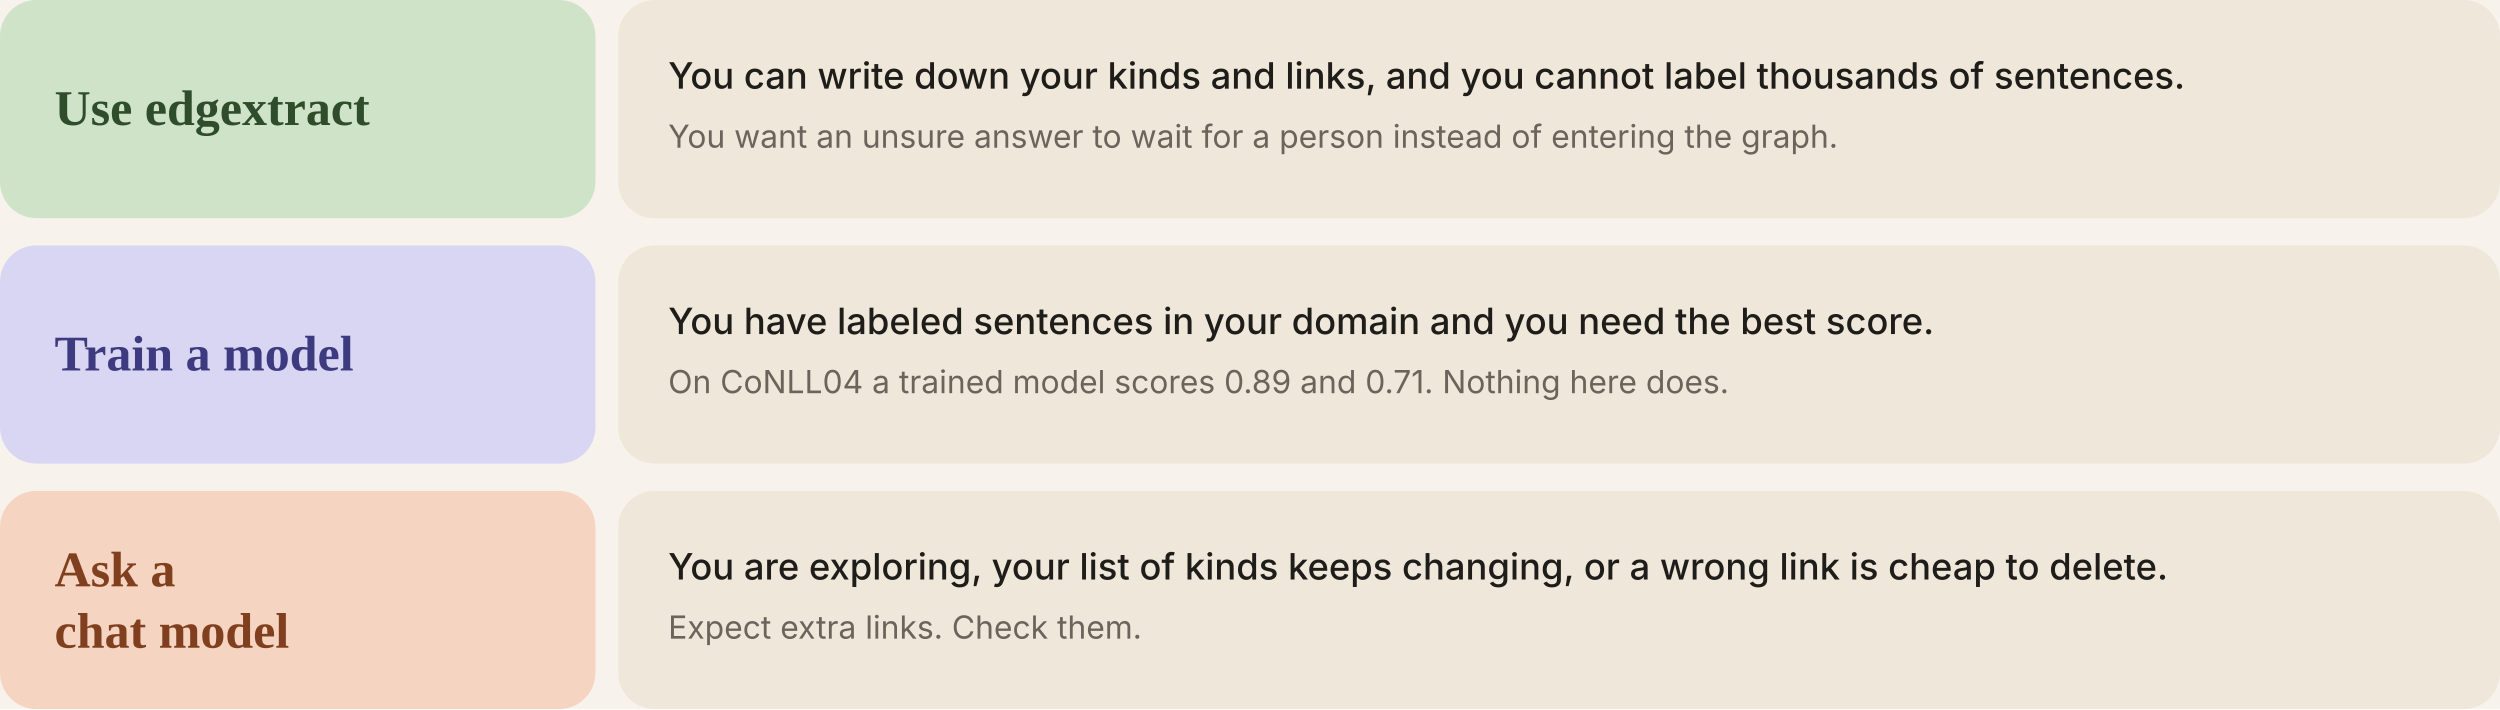
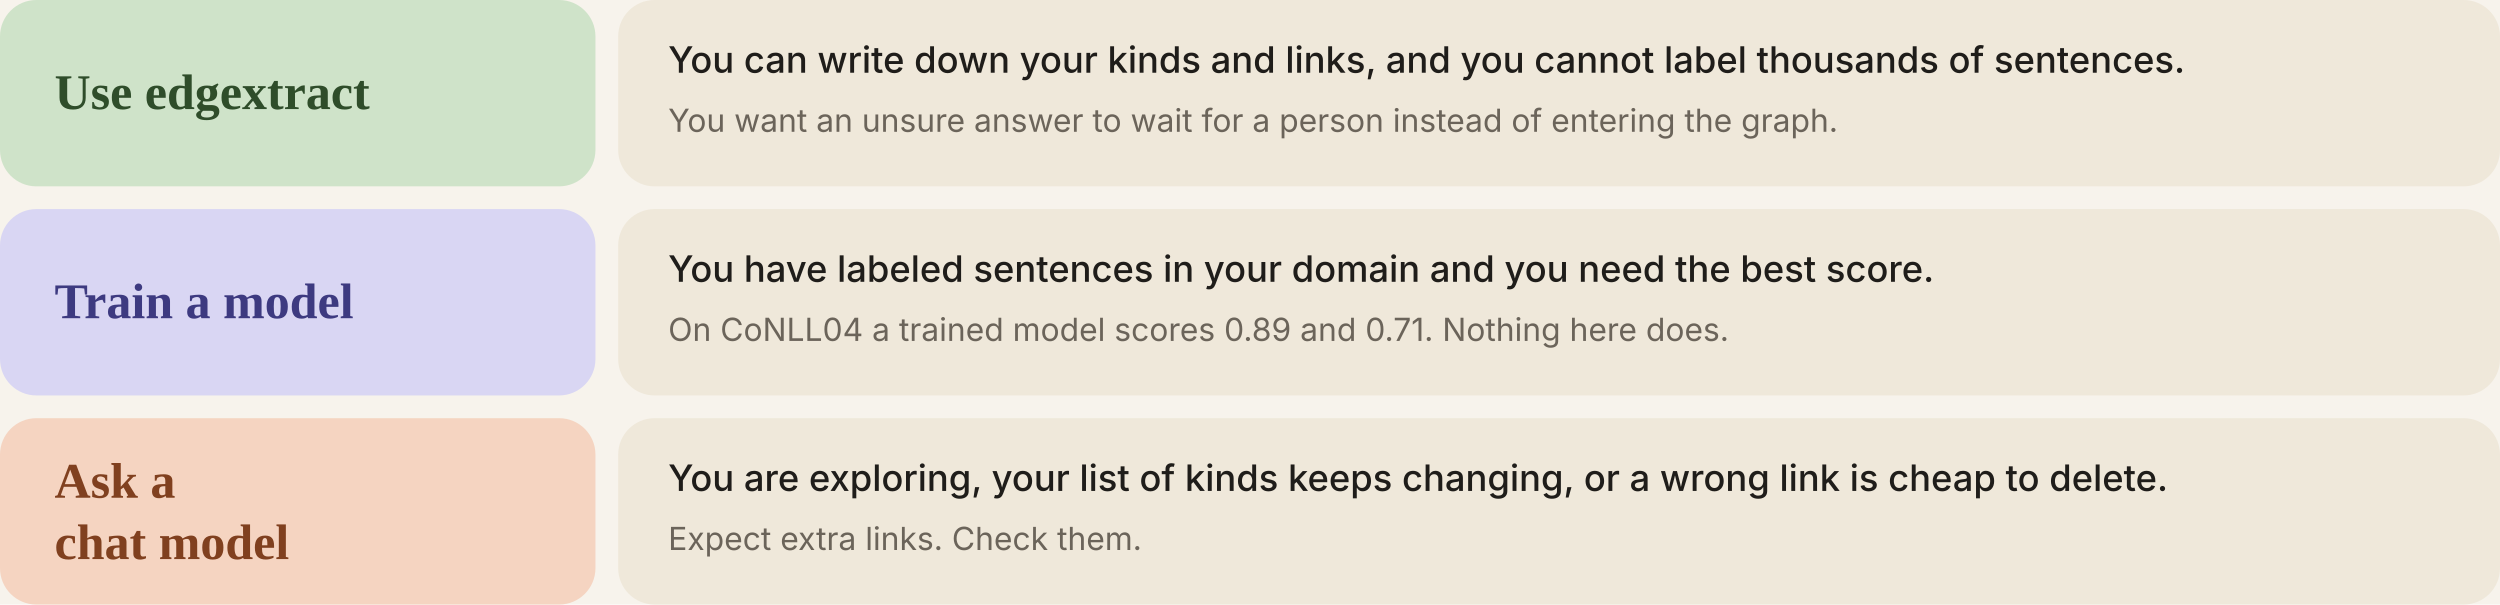
- <svg xmlns="http://www.w3.org/2000/svg" width="1100" height="312" viewBox="0 0 1100 312" role="img" aria-label="When to use edgextract, a trained model, or a chat model">
-   <rect width="1100" height="312" fill="#f7f3ec" />
-   <rect x="0" y="0" width="262" height="96" rx="16" fill="#cfe3c9" />
-   <rect x="272" y="0" width="828" height="96" rx="16" fill="#efe8da" />
-   <text x="24" y="55.0" fill="#2f4d2a" font-family="Iowan Old Style, Georgia, Times New Roman, serif" font-size="22" font-weight="600" text-anchor="start">Use edgextract</text>
-   <text x="294" y="39.0" fill="#1f1d1a" font-family="Inter, Helvetica Neue, Helvetica, Arial, sans-serif" font-size="16" font-weight="500" text-anchor="start">You can write down your kinds and links, and you cannot label thousands of sentences.</text>
-   <text x="294" y="65.0" fill="#6b645a" font-family="Inter, Helvetica Neue, Helvetica, Arial, sans-serif" font-size="14" font-weight="400" text-anchor="start">You want an unsure answer to wait for a person instead of entering the graph.</text>
-   <rect x="0" y="108" width="262" height="96" rx="16" fill="#d9d6f3" />
-   <rect x="272" y="108" width="828" height="96" rx="16" fill="#efe8da" />
-   <text x="24" y="163.0" fill="#3d3a80" font-family="Iowan Old Style, Georgia, Times New Roman, serif" font-size="22" font-weight="600" text-anchor="start">Train a model</text>
-   <text x="294" y="147.0" fill="#1f1d1a" font-family="Inter, Helvetica Neue, Helvetica, Arial, sans-serif" font-size="16" font-weight="500" text-anchor="start">You have labeled sentences in your domain and you need the best score.</text>
-   <text x="294" y="173.0" fill="#6b645a" font-family="Inter, Helvetica Neue, Helvetica, Arial, sans-serif" font-size="14" font-weight="400" text-anchor="start">On CoNLL04 a trained model scores 0.89 and 0.71. Nothing here does.</text>
-   <rect x="0" y="216" width="262" height="96" rx="16" fill="#f5d4c1" />
-   <rect x="272" y="216" width="828" height="96" rx="16" fill="#efe8da" />
-   <text x="24" y="258.0" fill="#80401f" font-family="Iowan Old Style, Georgia, Times New Roman, serif" font-size="22" font-weight="600" text-anchor="start">Ask a</text>
-   <text x="24" y="285.0" fill="#80401f" font-family="Iowan Old Style, Georgia, Times New Roman, serif" font-size="22" font-weight="600" text-anchor="start">chat model</text>
-   <text x="294" y="255.0" fill="#1f1d1a" font-family="Inter, Helvetica Neue, Helvetica, Arial, sans-serif" font-size="16" font-weight="500" text-anchor="start">You are exploring, your list of kinds keeps changing, or a wrong link is cheap to delete.</text>
-   <text x="294" y="281.0" fill="#6b645a" font-family="Inter, Helvetica Neue, Helvetica, Arial, sans-serif" font-size="14" font-weight="400" text-anchor="start">Expect extra links. Check them.</text>
+ <svg xmlns="http://www.w3.org/2000/svg" width="1100" height="266" viewBox="0 0 1100 266" role="img" aria-label="When to use edgextract, a trained model, or a chat model">
+   <rect width="1100" height="266" fill="#f7f3ec" />
+   <rect x="0" y="0" width="262" height="82" rx="16" fill="#cfe3c9" />
+   <rect x="272" y="0" width="828" height="82" rx="16" fill="#efe8da" />
+   <text x="24" y="48.0" fill="#2f4d2a" font-family="Iowan Old Style, Georgia, Times New Roman, serif" font-size="22" font-weight="600" text-anchor="start">Use edgextract</text>
+   <text x="294" y="32.0" fill="#1f1d1a" font-family="Inter, Helvetica Neue, Helvetica, Arial, sans-serif" font-size="16" font-weight="500" text-anchor="start">You can write down your kinds and links, and you cannot label thousands of sentences.</text>
+   <text x="294" y="58.0" fill="#6b645a" font-family="Inter, Helvetica Neue, Helvetica, Arial, sans-serif" font-size="14" font-weight="400" text-anchor="start">You want an unsure answer to wait for a person instead of entering the graph.</text>
+   <rect x="0" y="92" width="262" height="82" rx="16" fill="#d9d6f3" />
+   <rect x="272" y="92" width="828" height="82" rx="16" fill="#efe8da" />
+   <text x="24" y="140.0" fill="#3d3a80" font-family="Iowan Old Style, Georgia, Times New Roman, serif" font-size="22" font-weight="600" text-anchor="start">Train a model</text>
+   <text x="294" y="124.0" fill="#1f1d1a" font-family="Inter, Helvetica Neue, Helvetica, Arial, sans-serif" font-size="16" font-weight="500" text-anchor="start">You have labeled sentences in your domain and you need the best score.</text>
+   <text x="294" y="150.0" fill="#6b645a" font-family="Inter, Helvetica Neue, Helvetica, Arial, sans-serif" font-size="14" font-weight="400" text-anchor="start">On CoNLL04 a trained model scores 0.89 and 0.71. Nothing here does.</text>
+   <rect x="0" y="184" width="262" height="82" rx="16" fill="#f5d4c1" />
+   <rect x="272" y="184" width="828" height="82" rx="16" fill="#efe8da" />
+   <text x="24" y="219.0" fill="#80401f" font-family="Iowan Old Style, Georgia, Times New Roman, serif" font-size="22" font-weight="600" text-anchor="start">Ask a</text>
+   <text x="24" y="246.0" fill="#80401f" font-family="Iowan Old Style, Georgia, Times New Roman, serif" font-size="22" font-weight="600" text-anchor="start">chat model</text>
+   <text x="294" y="216.0" fill="#1f1d1a" font-family="Inter, Helvetica Neue, Helvetica, Arial, sans-serif" font-size="16" font-weight="500" text-anchor="start">You are exploring, your list of kinds keeps changing, or a wrong link is cheap to delete.</text>
+   <text x="294" y="242.0" fill="#6b645a" font-family="Inter, Helvetica Neue, Helvetica, Arial, sans-serif" font-size="14" font-weight="400" text-anchor="start">Expect extra links. Check them.</text>
</svg>
